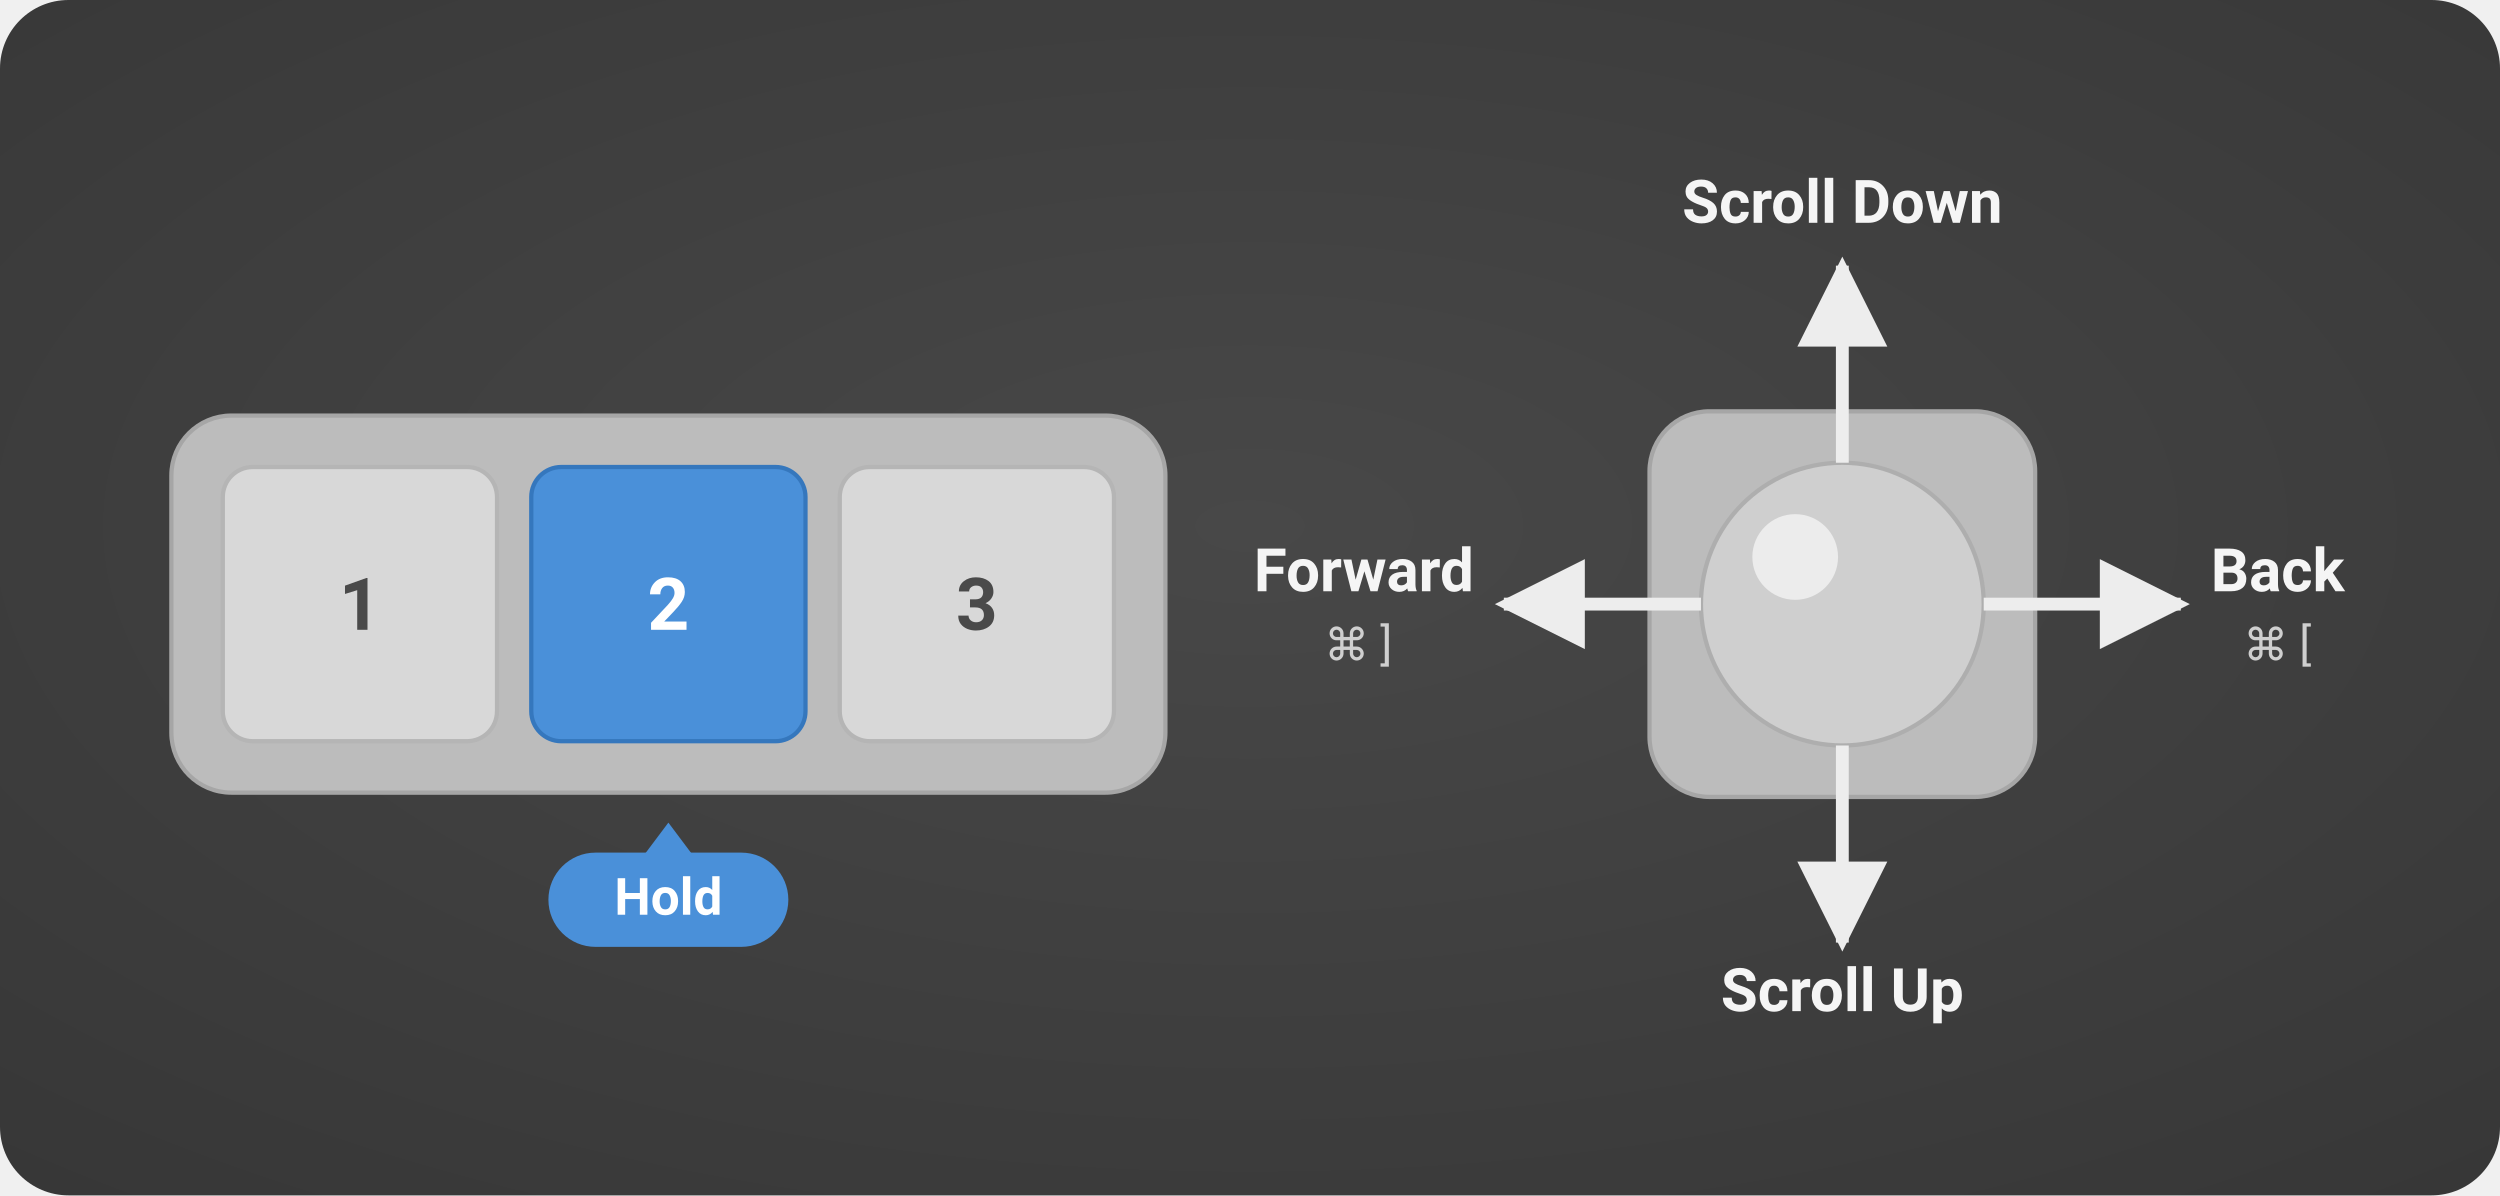
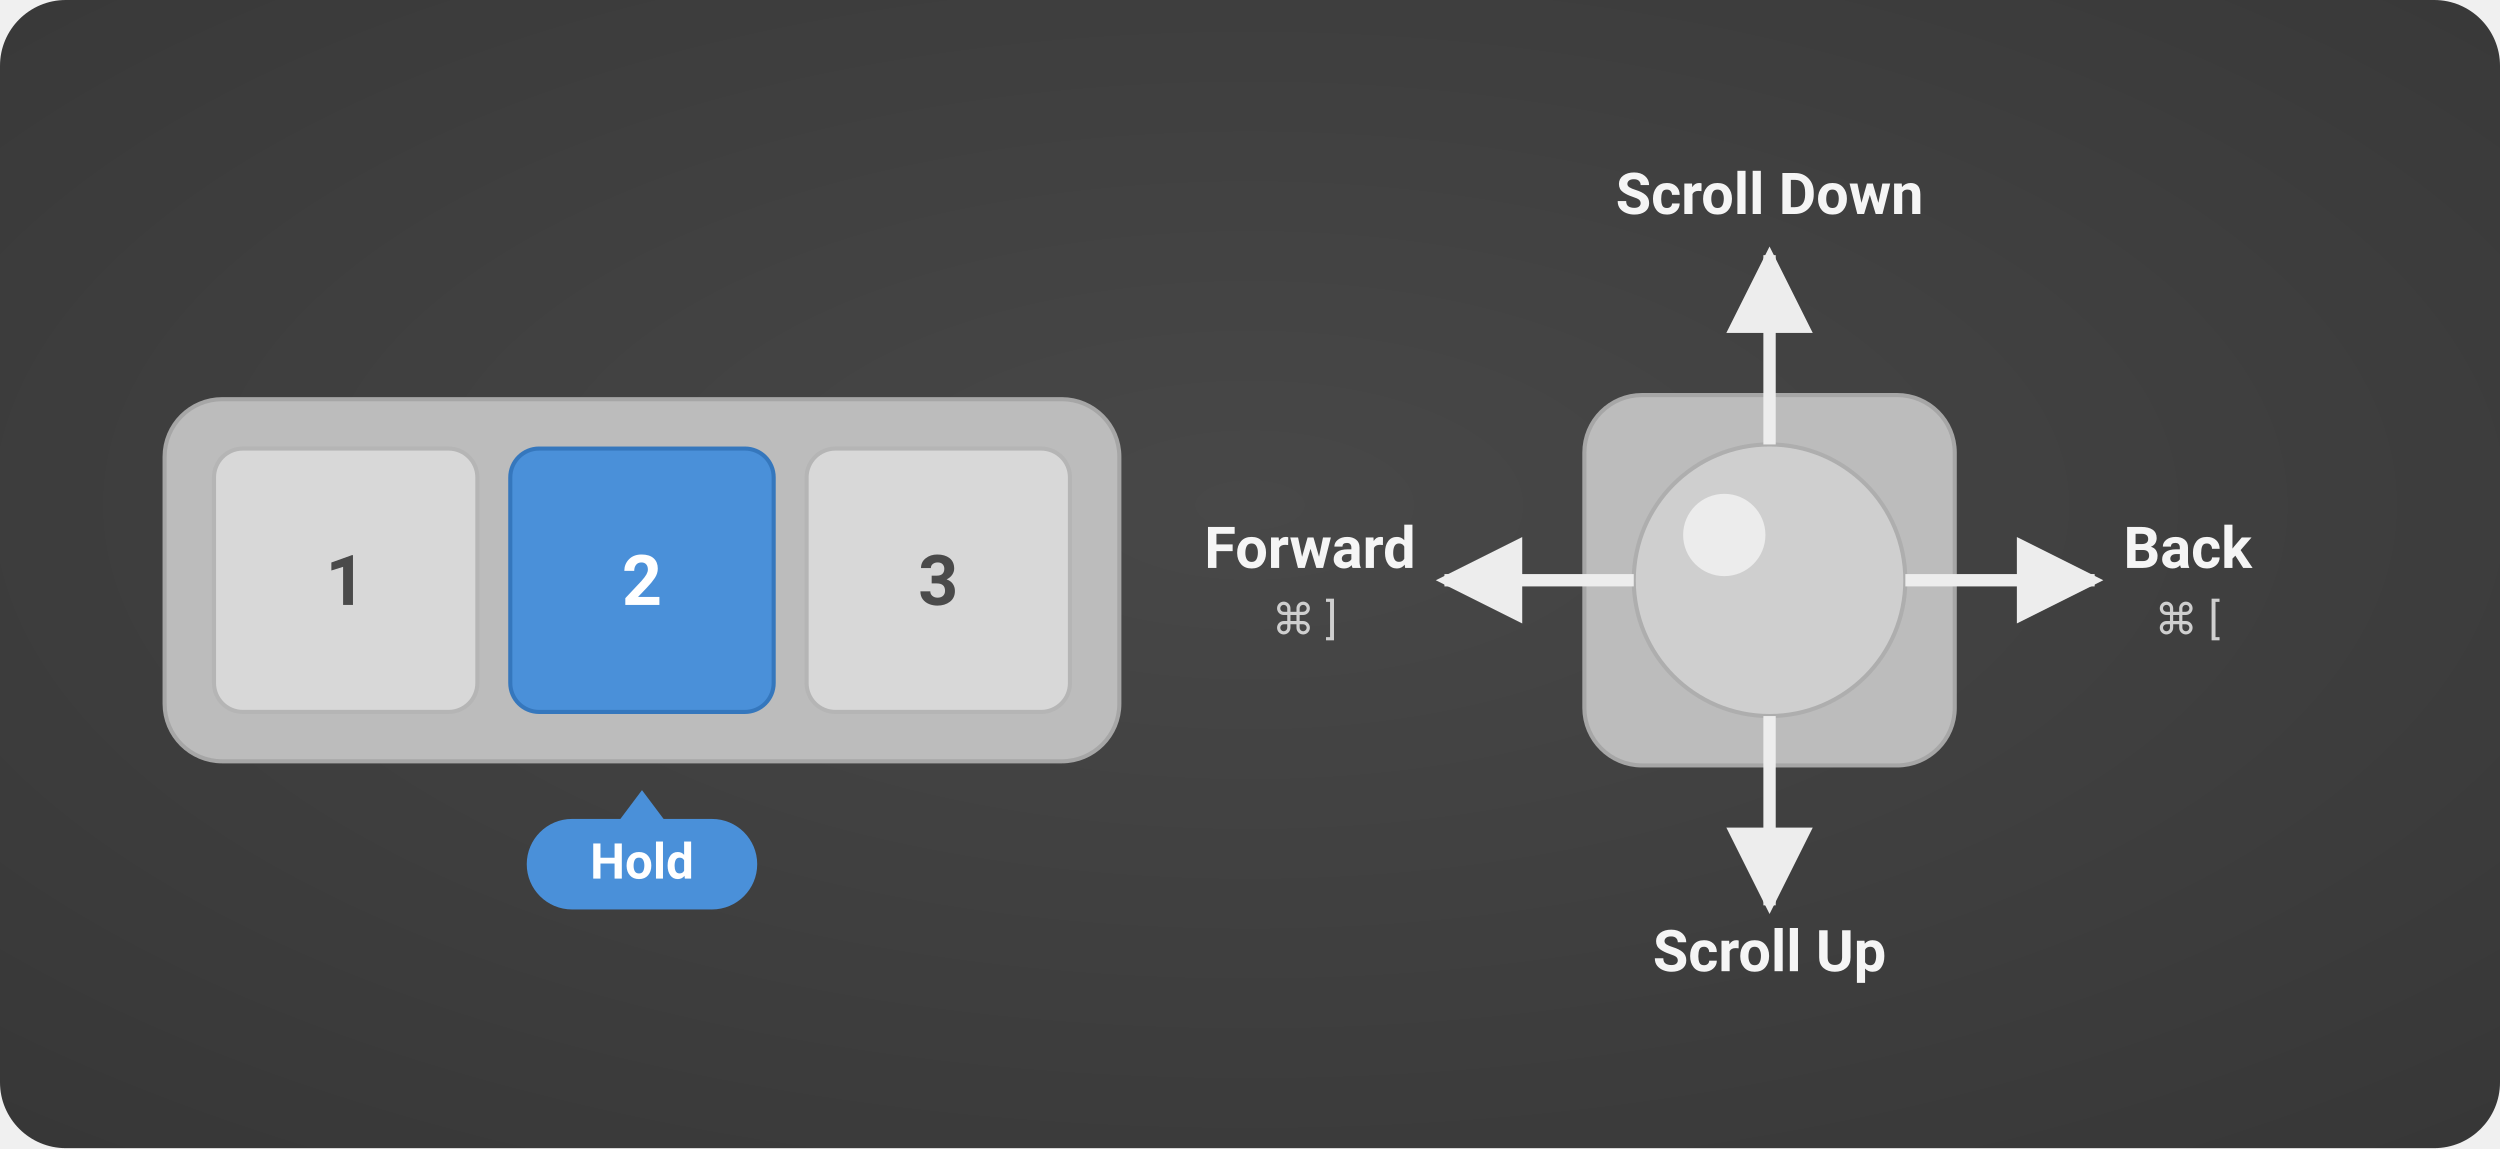
- <svg xmlns="http://www.w3.org/2000/svg" viewBox="0 -32 1167 558" font-family="-apple-system, Segoe UI, Roboto, Helvetica, Arial, sans-serif">
+ <svg xmlns="http://www.w3.org/2000/svg" viewBox="0 -32 1215 558" font-family="-apple-system, Segoe UI, Roboto, Helvetica, Arial, sans-serif">
  <defs>
    <radialGradient id="bg" cx="50%" cy="44%" r="78%">
      <stop offset="0%" stop-color="#484848" />
      <stop offset="100%" stop-color="#363636" />
    </radialGradient>
    <marker id="arrow" viewBox="0 0 10 10" refX="9" refY="5" markerWidth="7" markerHeight="7" orient="auto-start-reverse">
      <path d="M0,0 L10,5 L0,10 z" fill="#ededed" />
    </marker>
  </defs>
-   <rect x="0" y="-32" width="1167" height="558" rx="32" fill="url(#bg)" />
+   <rect x="0" y="-32" width="1215" height="558" rx="32" fill="url(#bg)" />
  <rect x="80" y="162" width="464" height="176" rx="28" fill="#bcbcbc" stroke="#a6a6a6" stroke-width="2" />
  <rect x="104" y="186" width="128" height="128" rx="14" fill="#d8d8d8" stroke="#b5b5b5" stroke-width="2" />
  <rect x="248" y="186" width="128" height="128" rx="14" fill="#4a90d9" stroke="#3577bd" stroke-width="2" />
  <rect x="392" y="186" width="128" height="128" rx="14" fill="#d8d8d8" stroke="#b5b5b5" stroke-width="2" />
  <text x="168" y="262" text-anchor="middle" font-size="34" font-weight="700" fill="#4a4a4a">1</text>
  <text x="312" y="262" text-anchor="middle" font-size="34" font-weight="700" fill="#ffffff">2</text>
  <text x="456" y="262" text-anchor="middle" font-size="34" font-weight="700" fill="#4a4a4a">3</text>
  <path d="M300,368 L324,368 L312,352 z" fill="#4a90d9" />
  <rect x="256" y="366" width="112" height="44" rx="22" fill="#4a90d9" />
  <text x="312" y="395" text-anchor="middle" font-size="24" font-weight="700" fill="#ffffff">Hold</text>
  <rect x="770" y="160" width="180" height="180" rx="28" fill="#bcbcbc" stroke="#a6a6a6" stroke-width="2" />
  <circle cx="860" cy="250" r="66" fill="#cfcfcf" stroke="#aeaeae" stroke-width="2" />
  <circle cx="838" cy="228" r="20" fill="#ffffff" opacity="0.6" />
  <line x1="860" y1="184" x2="860" y2="92" stroke="#ededed" stroke-width="6" marker-end="url(#arrow)" />
  <line x1="860" y1="316" x2="860" y2="408" stroke="#ededed" stroke-width="6" marker-end="url(#arrow)" />
  <line x1="794" y1="250" x2="702" y2="250" stroke="#ededed" stroke-width="6" marker-end="url(#arrow)" />
  <line x1="926" y1="250" x2="1018" y2="250" stroke="#ededed" stroke-width="6" marker-end="url(#arrow)" />
  <text x="860" y="72" text-anchor="middle" font-size="28" font-weight="600" fill="#f5f5f5">Scroll Down</text>
  <text x="860" y="440" text-anchor="middle" font-size="28" font-weight="600" fill="#f5f5f5">Scroll Up</text>
  <text x="688" y="244" text-anchor="end" font-size="28" font-weight="600" fill="#f5f5f5">Forward</text>
  <text x="634" y="276" text-anchor="middle" font-size="21" fill="#cfcfcf">⌘ ]</text>
  <text x="1032" y="244" text-anchor="start" font-size="28" font-weight="600" fill="#f5f5f5">Back</text>
  <text x="1063" y="276" text-anchor="middle" font-size="21" fill="#cfcfcf">⌘ [</text>
</svg>
